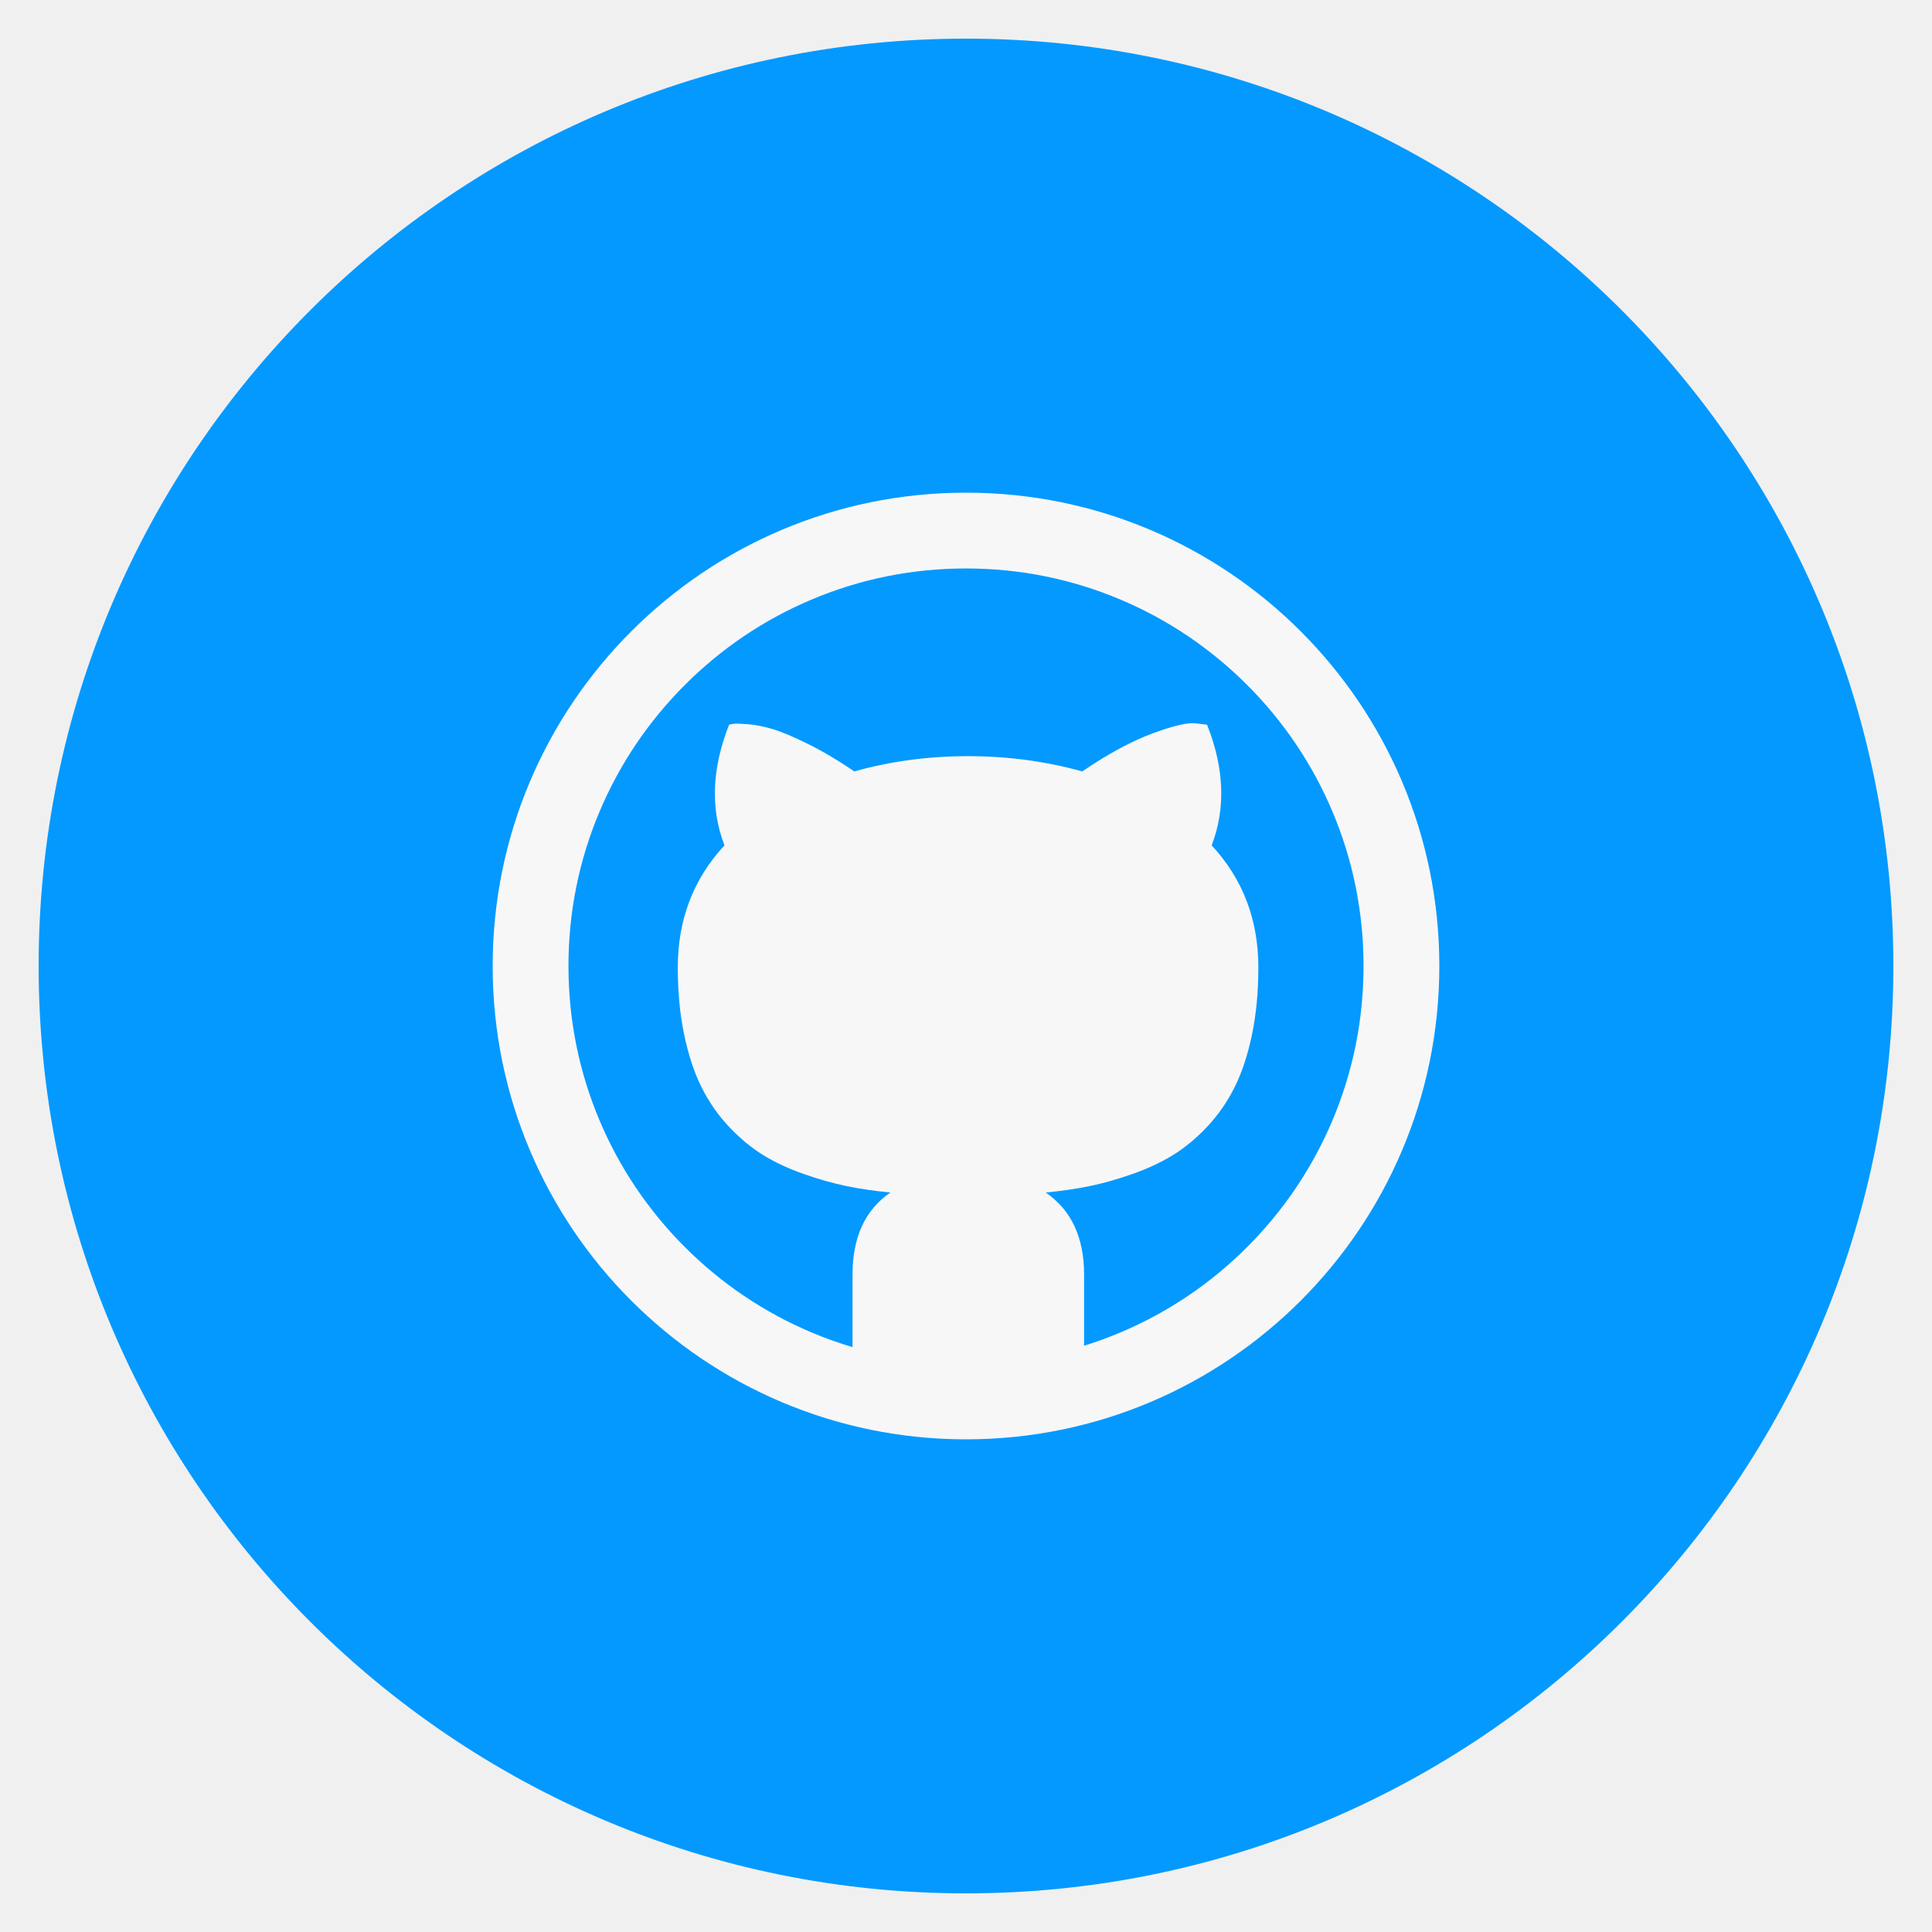
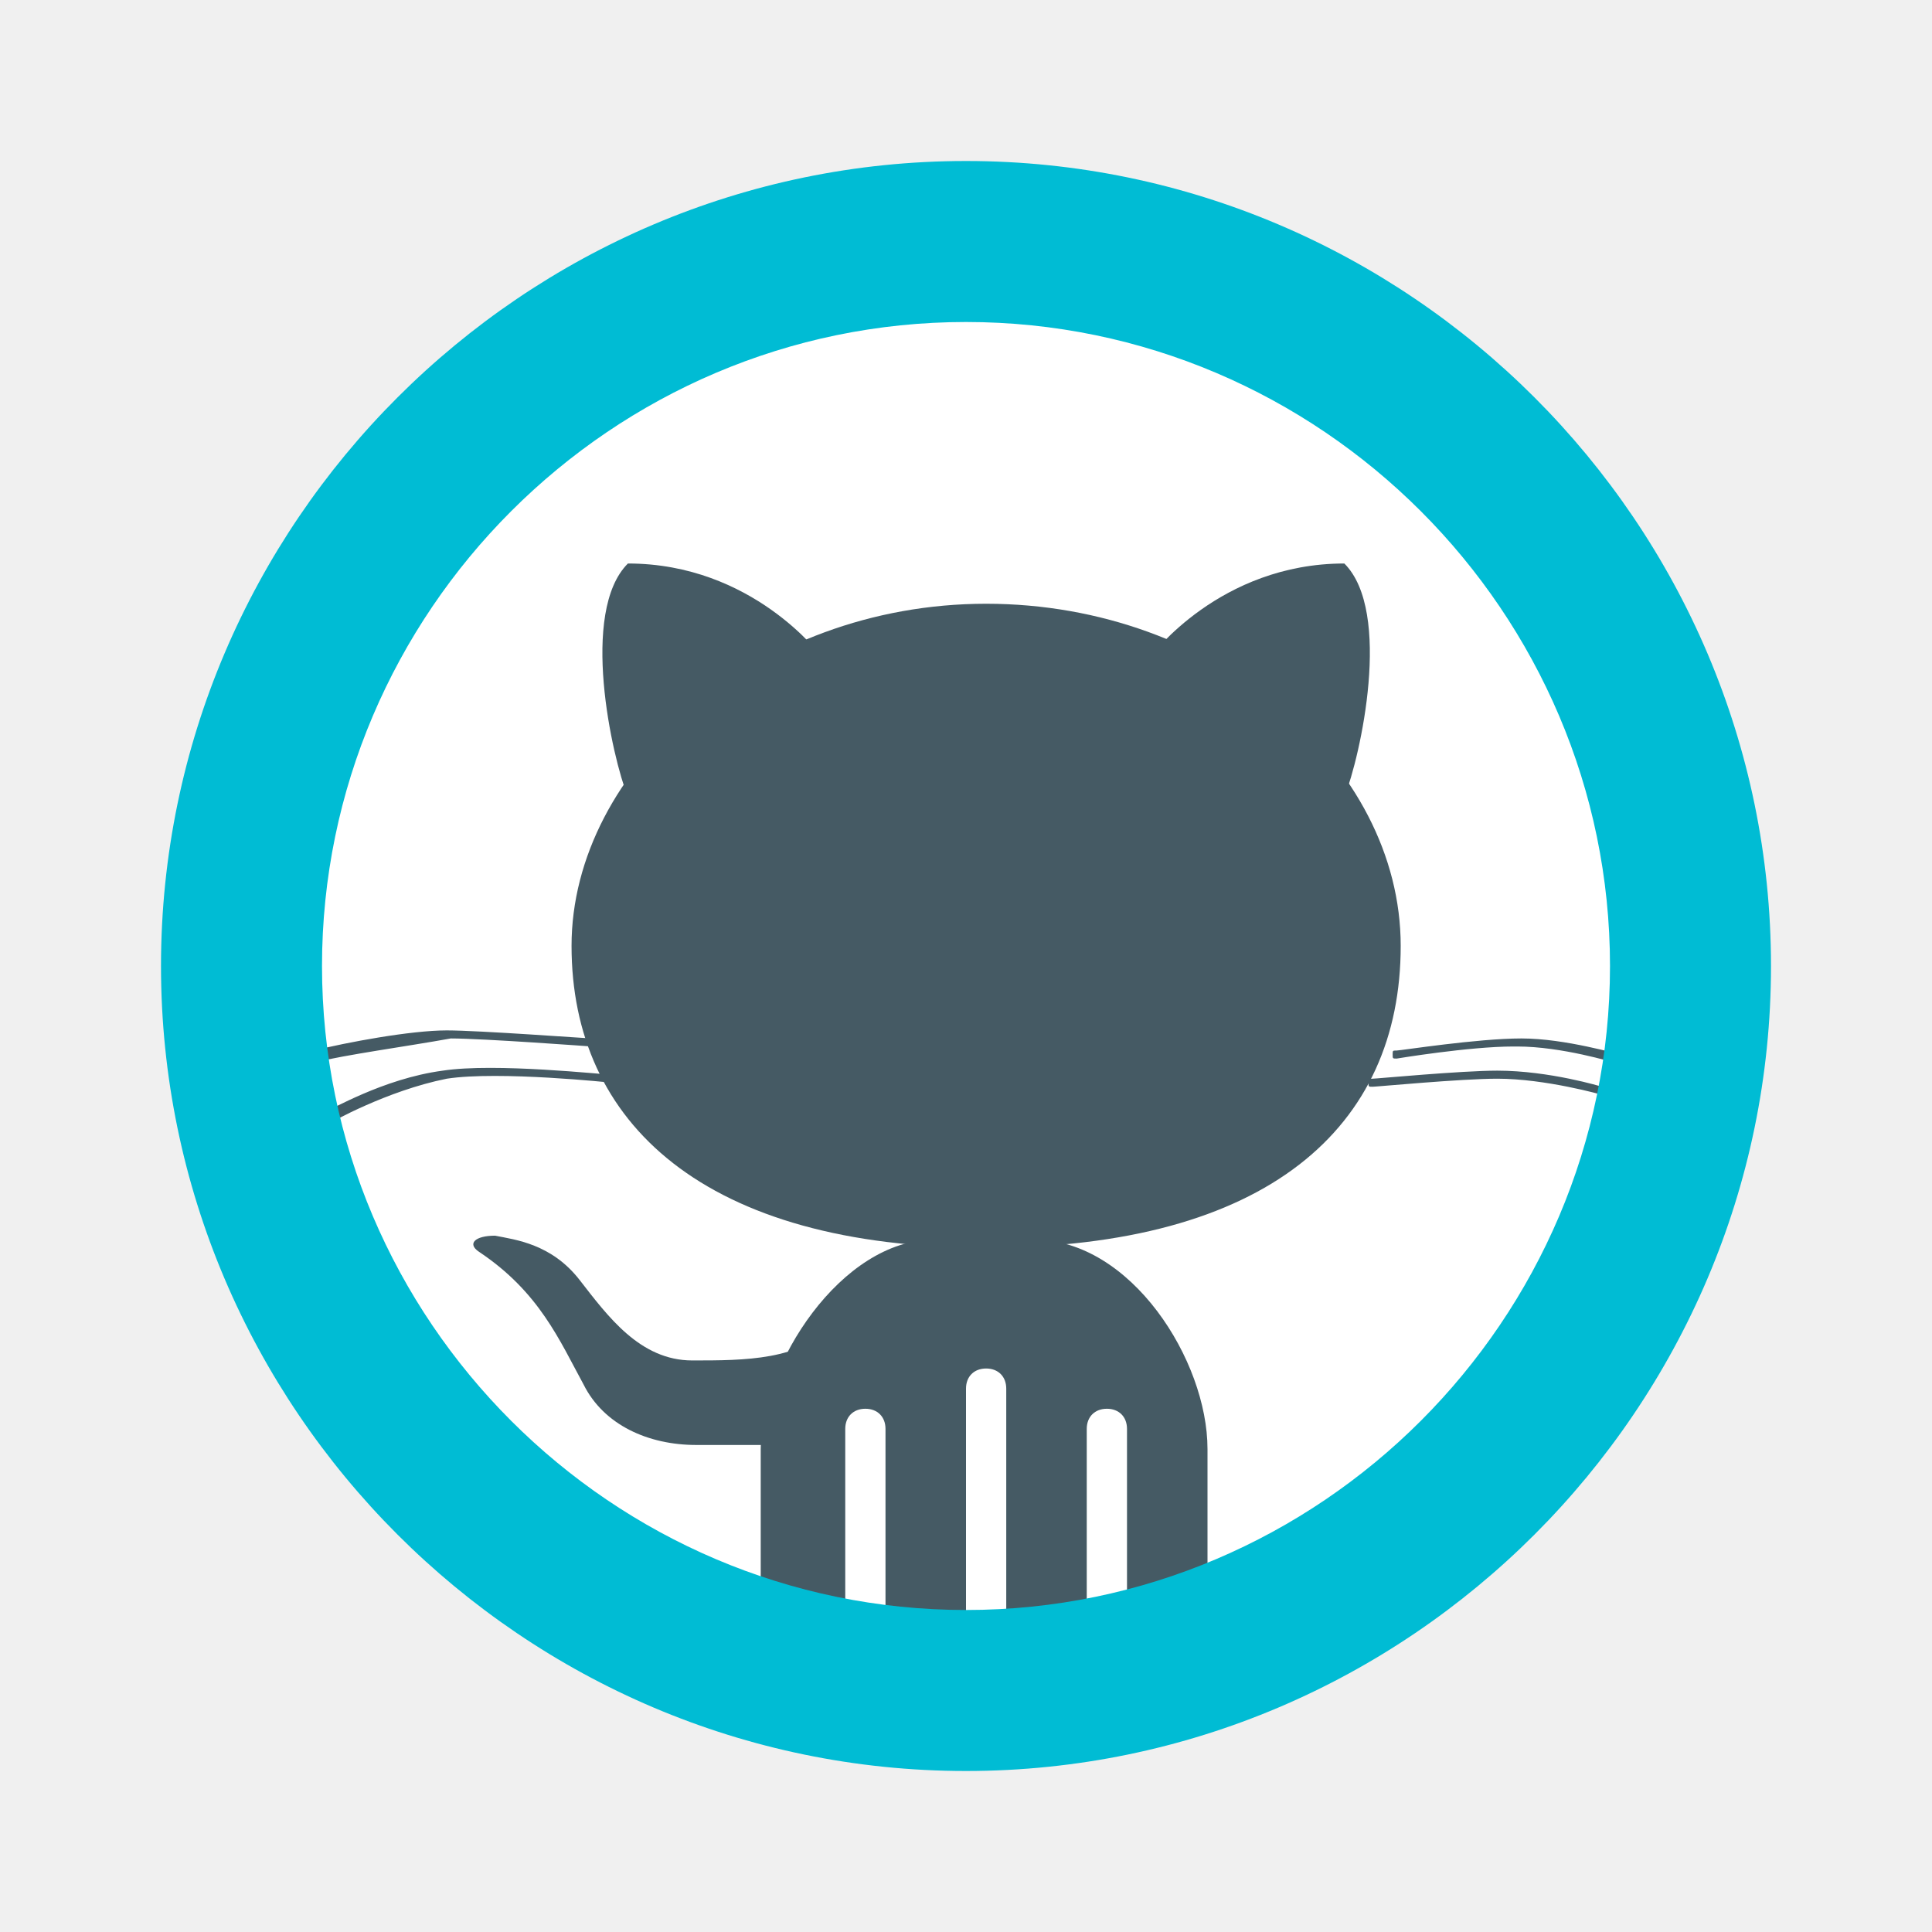
- <svg xmlns="http://www.w3.org/2000/svg" id="github" class="custom-icon" version="1.1" viewBox="0 0 100 100">
-   <circle class="outer-shape" cx="50" cy="50" r="48" style="opacity: 1; fill: rgb(3, 153, 255);" />
-   <path class="inner-shape" style="opacity:1;fill:#f7f7f7;" transform="translate(25,25) scale(0.5)" d="M50,1C22.938,1,1,22.938,1,50s21.938,49,49,49s49-21.938,49-49S77.062,1,50,1z M79.099,79.099 c-3.782,3.782-8.184,6.75-13.083,8.823c-1.245,0.526-2.509,0.989-3.79,1.387v-7.344c0-3.86-1.324-6.699-3.972-8.517 c1.659-0.16,3.182-0.383,4.57-0.67c1.388-0.287,2.855-0.702,4.402-1.245c1.547-0.543,2.935-1.189,4.163-1.938 c1.228-0.75,2.409-1.723,3.541-2.919s2.082-2.552,2.847-4.067s1.372-3.334,1.818-5.455c0.446-2.121,0.67-4.458,0.67-7.01 c0-4.945-1.611-9.155-4.833-12.633c1.467-3.828,1.308-7.991-0.478-12.489l-1.197-0.143c-0.829-0.096-2.321,0.255-4.474,1.053 c-2.153,0.798-4.57,2.105-7.249,3.924c-3.797-1.053-7.736-1.579-11.82-1.579c-4.115,0-8.039,0.526-11.772,1.579 c-1.69-1.149-3.294-2.097-4.809-2.847c-1.515-0.75-2.727-1.26-3.637-1.532c-0.909-0.271-1.754-0.439-2.536-0.503 c-0.782-0.064-1.284-0.079-1.507-0.048c-0.223,0.031-0.383,0.064-0.478,0.096c-1.787,4.53-1.946,8.694-0.478,12.489 c-3.222,3.477-4.833,7.688-4.833,12.633c0,2.552,0.223,4.889,0.67,7.01c0.447,2.121,1.053,3.94,1.818,5.455 c0.765,1.515,1.715,2.871,2.847,4.067s2.313,2.169,3.541,2.919c1.228,0.751,2.616,1.396,4.163,1.938 c1.547,0.543,3.014,0.957,4.402,1.245c1.388,0.287,2.911,0.511,4.57,0.67c-2.616,1.787-3.924,4.626-3.924,8.517v7.487 c-1.445-0.43-2.869-0.938-4.268-1.53c-4.899-2.073-9.301-5.041-13.083-8.823c-3.782-3.782-6.75-8.184-8.823-13.083 C9.934,60.948,8.847,55.56,8.847,50s1.087-10.948,3.231-16.016c2.073-4.899,5.041-9.301,8.823-13.083s8.184-6.75,13.083-8.823 C39.052,9.934,44.44,8.847,50,8.847s10.948,1.087,16.016,3.231c4.9,2.073,9.301,5.041,13.083,8.823 c3.782,3.782,6.75,8.184,8.823,13.083c2.143,5.069,3.23,10.457,3.23,16.016s-1.087,10.948-3.231,16.016 C85.848,70.915,82.88,75.317,79.099,79.099L79.099,79.099z" />
+ <svg xmlns="http://www.w3.org/2000/svg" viewBox="0 0 48 48" width="48px" height="48px">
+   <path fill="#fff" d="M41,24c0,9.4-7.6,17-17,17S7,33.4,7,24S14.6,7,24,7S41,14.6,41,24z" />
+   <path fill="#455a64" d="M21 41v-5.5c0-.3.2-.5.5-.5s.5.2.5.5V41h2v-6.5c0-.3.2-.5.5-.5s.5.2.5.5V41h2v-5.5c0-.3.2-.5.5-.5s.5.2.5.5V41h1.8c.2-.3.2-.6.2-1.1V36c0-2.2-1.9-5.2-4.3-5.2h-2.5c-2.3 0-4.3 3.1-4.3 5.2v3.9c0 .4.1.8.2 1.1L21 41 21 41zM40.1 26.4C40.1 26.4 40.1 26.4 40.1 26.4c0 0-1.3-.4-2.4-.4 0 0-.1 0-.1 0-1.1 0-2.9.3-2.9.3-.1 0-.1 0-.1-.1 0-.1 0-.1.1-.1.1 0 2-.3 3.1-.3 1.1 0 2.4.4 2.5.4.1 0 .1.1.1.2C40.2 26.3 40.2 26.4 40.1 26.4zM39.8 27.2C39.8 27.2 39.8 27.2 39.8 27.2c0 0-1.4-.4-2.6-.4-.9 0-3 .2-3.1.2-.1 0-.1 0-.1-.1 0-.1 0-.1.1-.1.1 0 2.2-.2 3.1-.2 1.3 0 2.6.4 2.6.4.1 0 .1.1.1.2C39.9 27.1 39.9 27.2 39.8 27.2zM7.8 26.4c-.1 0-.1 0-.1-.1 0-.1 0-.1.1-.2.8-.2 2.4-.5 3.3-.5.8 0 3.5.2 3.6.2.1 0 .1.1.1.1 0 .1-.1.1-.1.1 0 0-2.7-.2-3.5-.2C10.1 26 8.6 26.2 7.8 26.4 7.8 26.4 7.8 26.4 7.8 26.4zM8.2 27.9c0 0-.1 0-.1-.1 0-.1 0-.1 0-.2.1 0 1.4-.8 2.9-1 1.3-.2 4 .1 4.2.1.1 0 .1.1.1.1 0 .1-.1.1-.1.1 0 0 0 0 0 0 0 0-2.8-.3-4.1-.1C9.6 27.1 8.2 27.9 8.2 27.9 8.2 27.9 8.2 27.9 8.2 27.9z" />
+   <path fill="#455a64" d="M14.2,23.5c0-4.4,4.6-8.5,10.3-8.5c5.7,0,10.3,4,10.3,8.5S31.5,31,24.5,31S14.2,27.9,14.2,23.5z" />
+   <path fill="#455a64" d="M28.6 16.3c0 0 1.7-2.3 4.8-2.3 1.2 1.2.4 4.8 0 5.8L28.6 16.3zM20.4 16.3c0 0-1.7-2.3-4.8-2.3-1.2 1.2-.4 4.8 0 5.8L20.4 16.3zM20.1 35.9c0 0-2.3 0-2.8 0-1.2 0-2.3-.5-2.8-1.5-.6-1.1-1.1-2.3-2.6-3.3-.3-.2-.1-.4.4-.4.5.1 1.4.2 2.1 1.1.7.9 1.5 2 2.8 2 1.3 0 2.7 0 3.5-.9L20.1 35.9z" />
+   <path fill="#00bcd4" d="M24,4C13,4,4,13,4,24s9,20,20,20s20-9,20-20S35,4,24,4z M24,40c-8.8,0-16-7.2-16-16S15.2,8,24,8 s16,7.2,16,16S32.8,40,24,40z" />
</svg>
